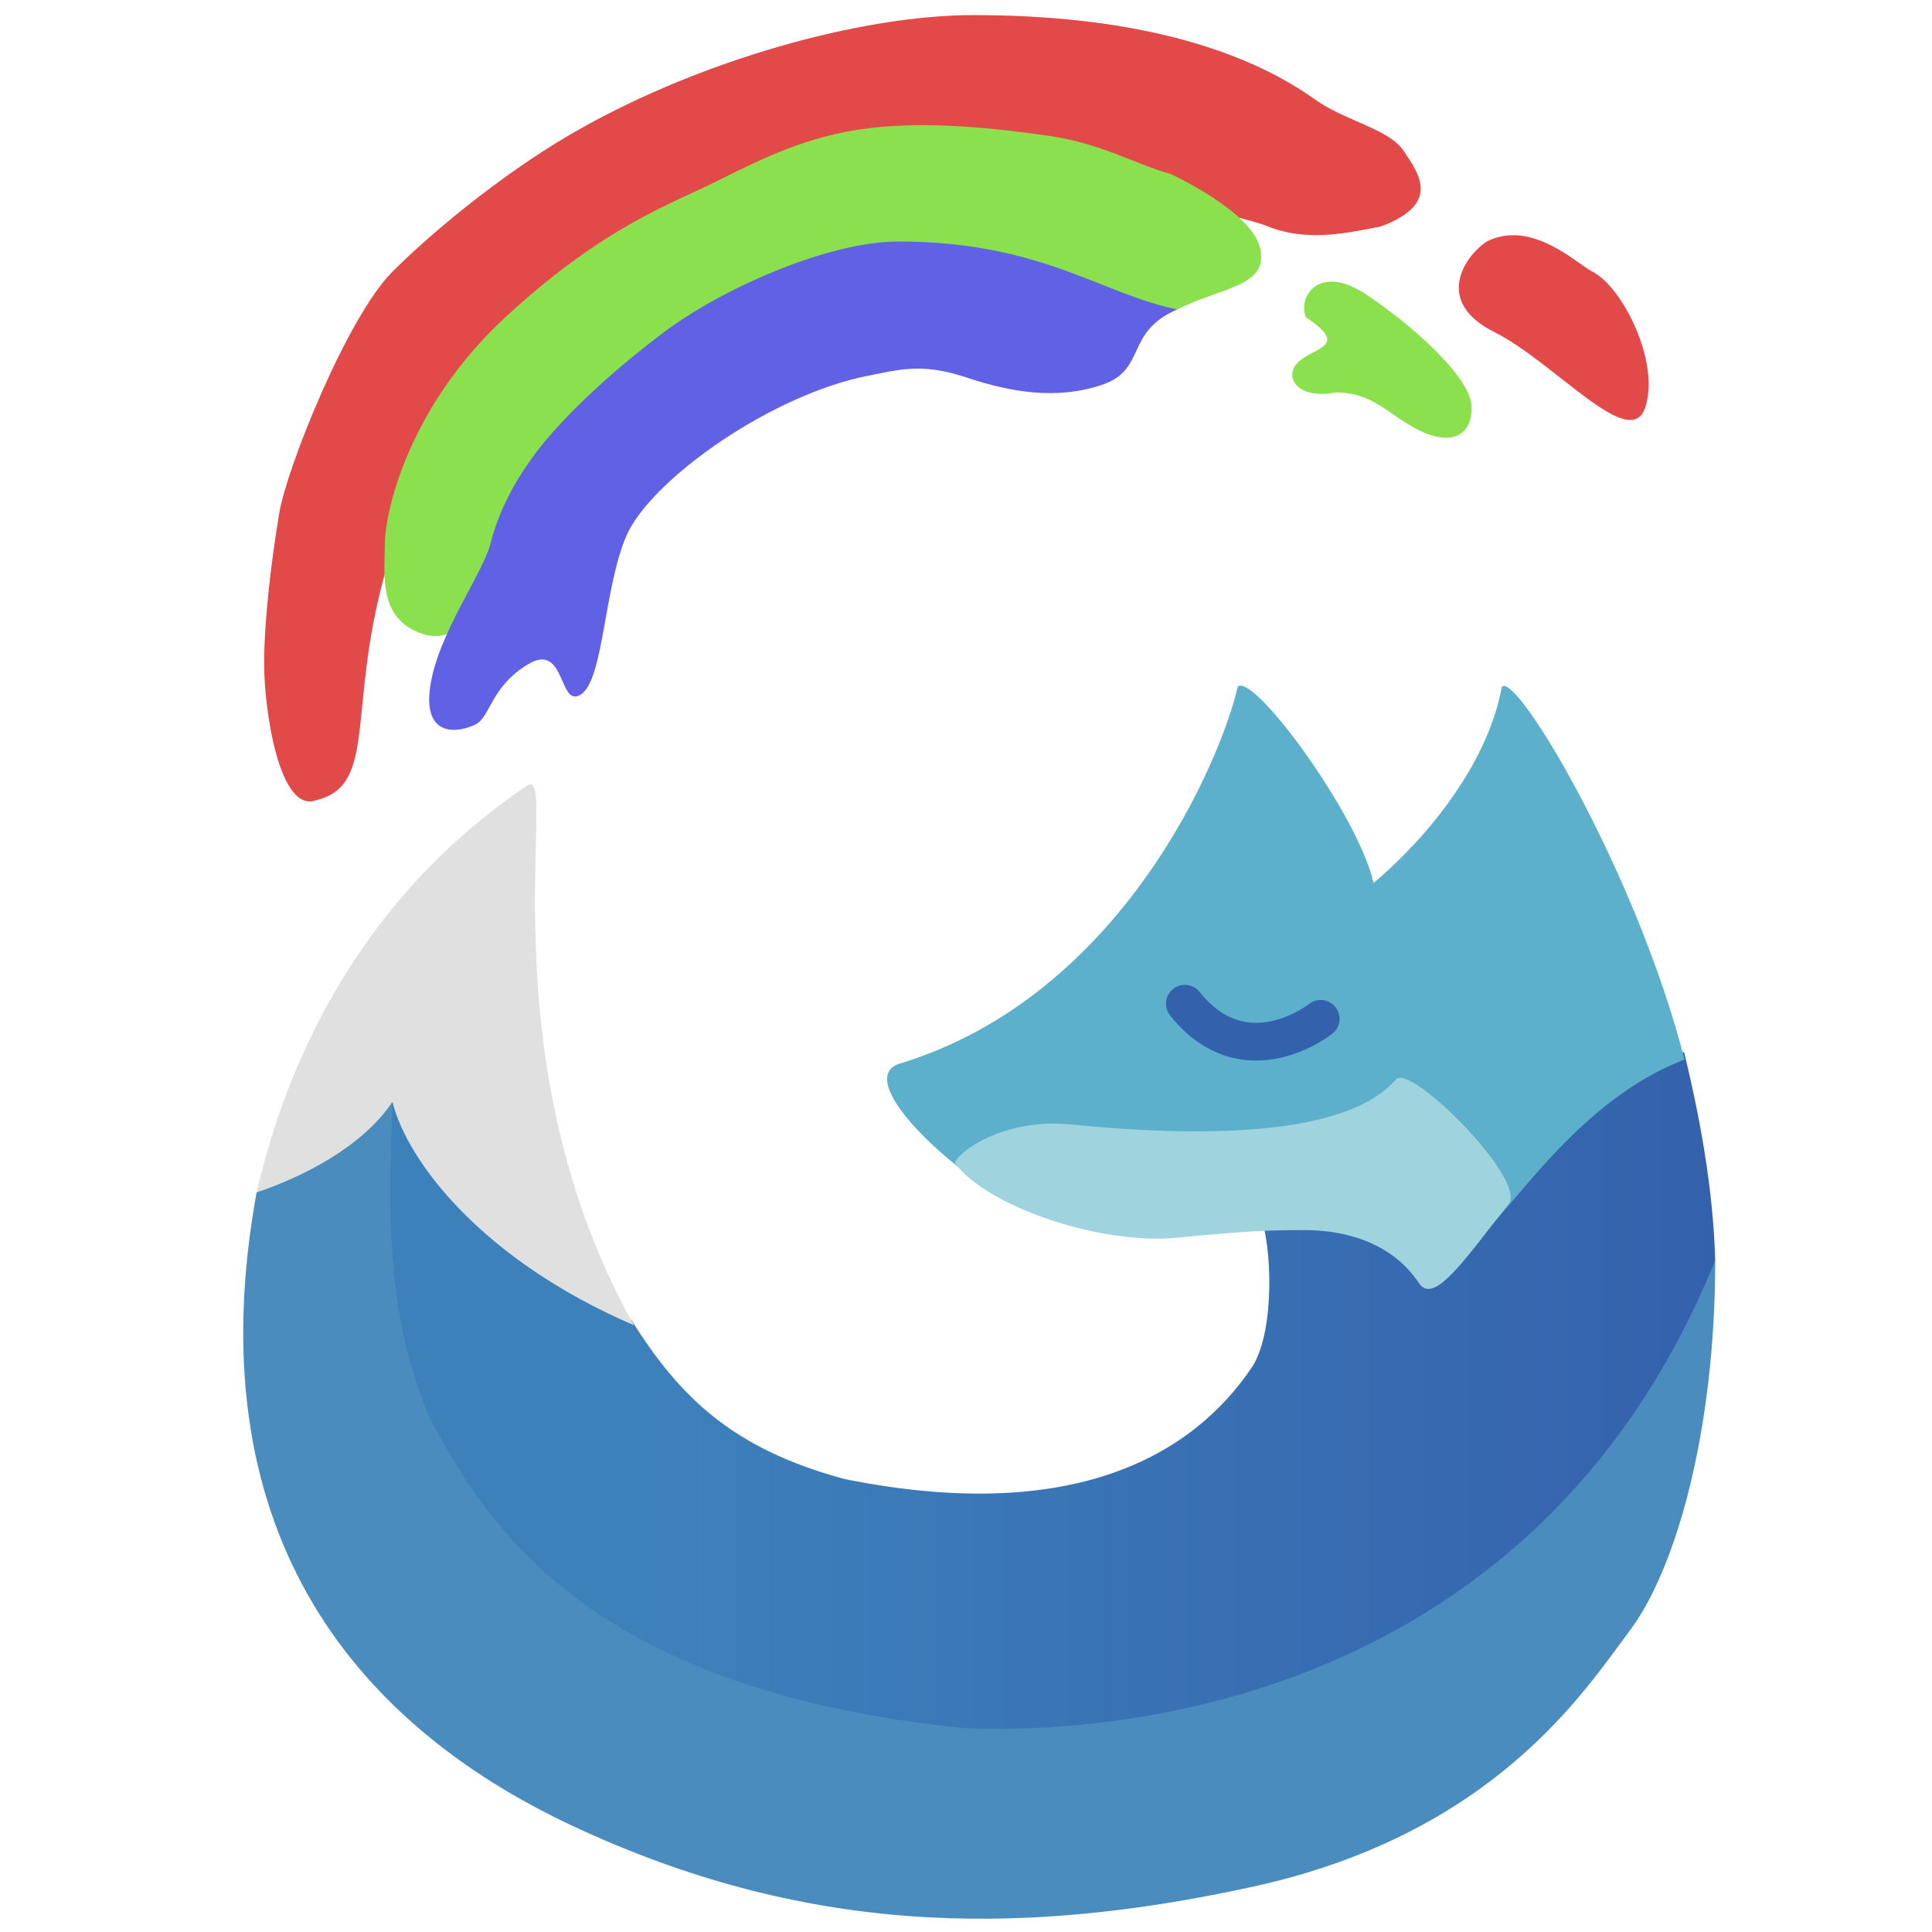
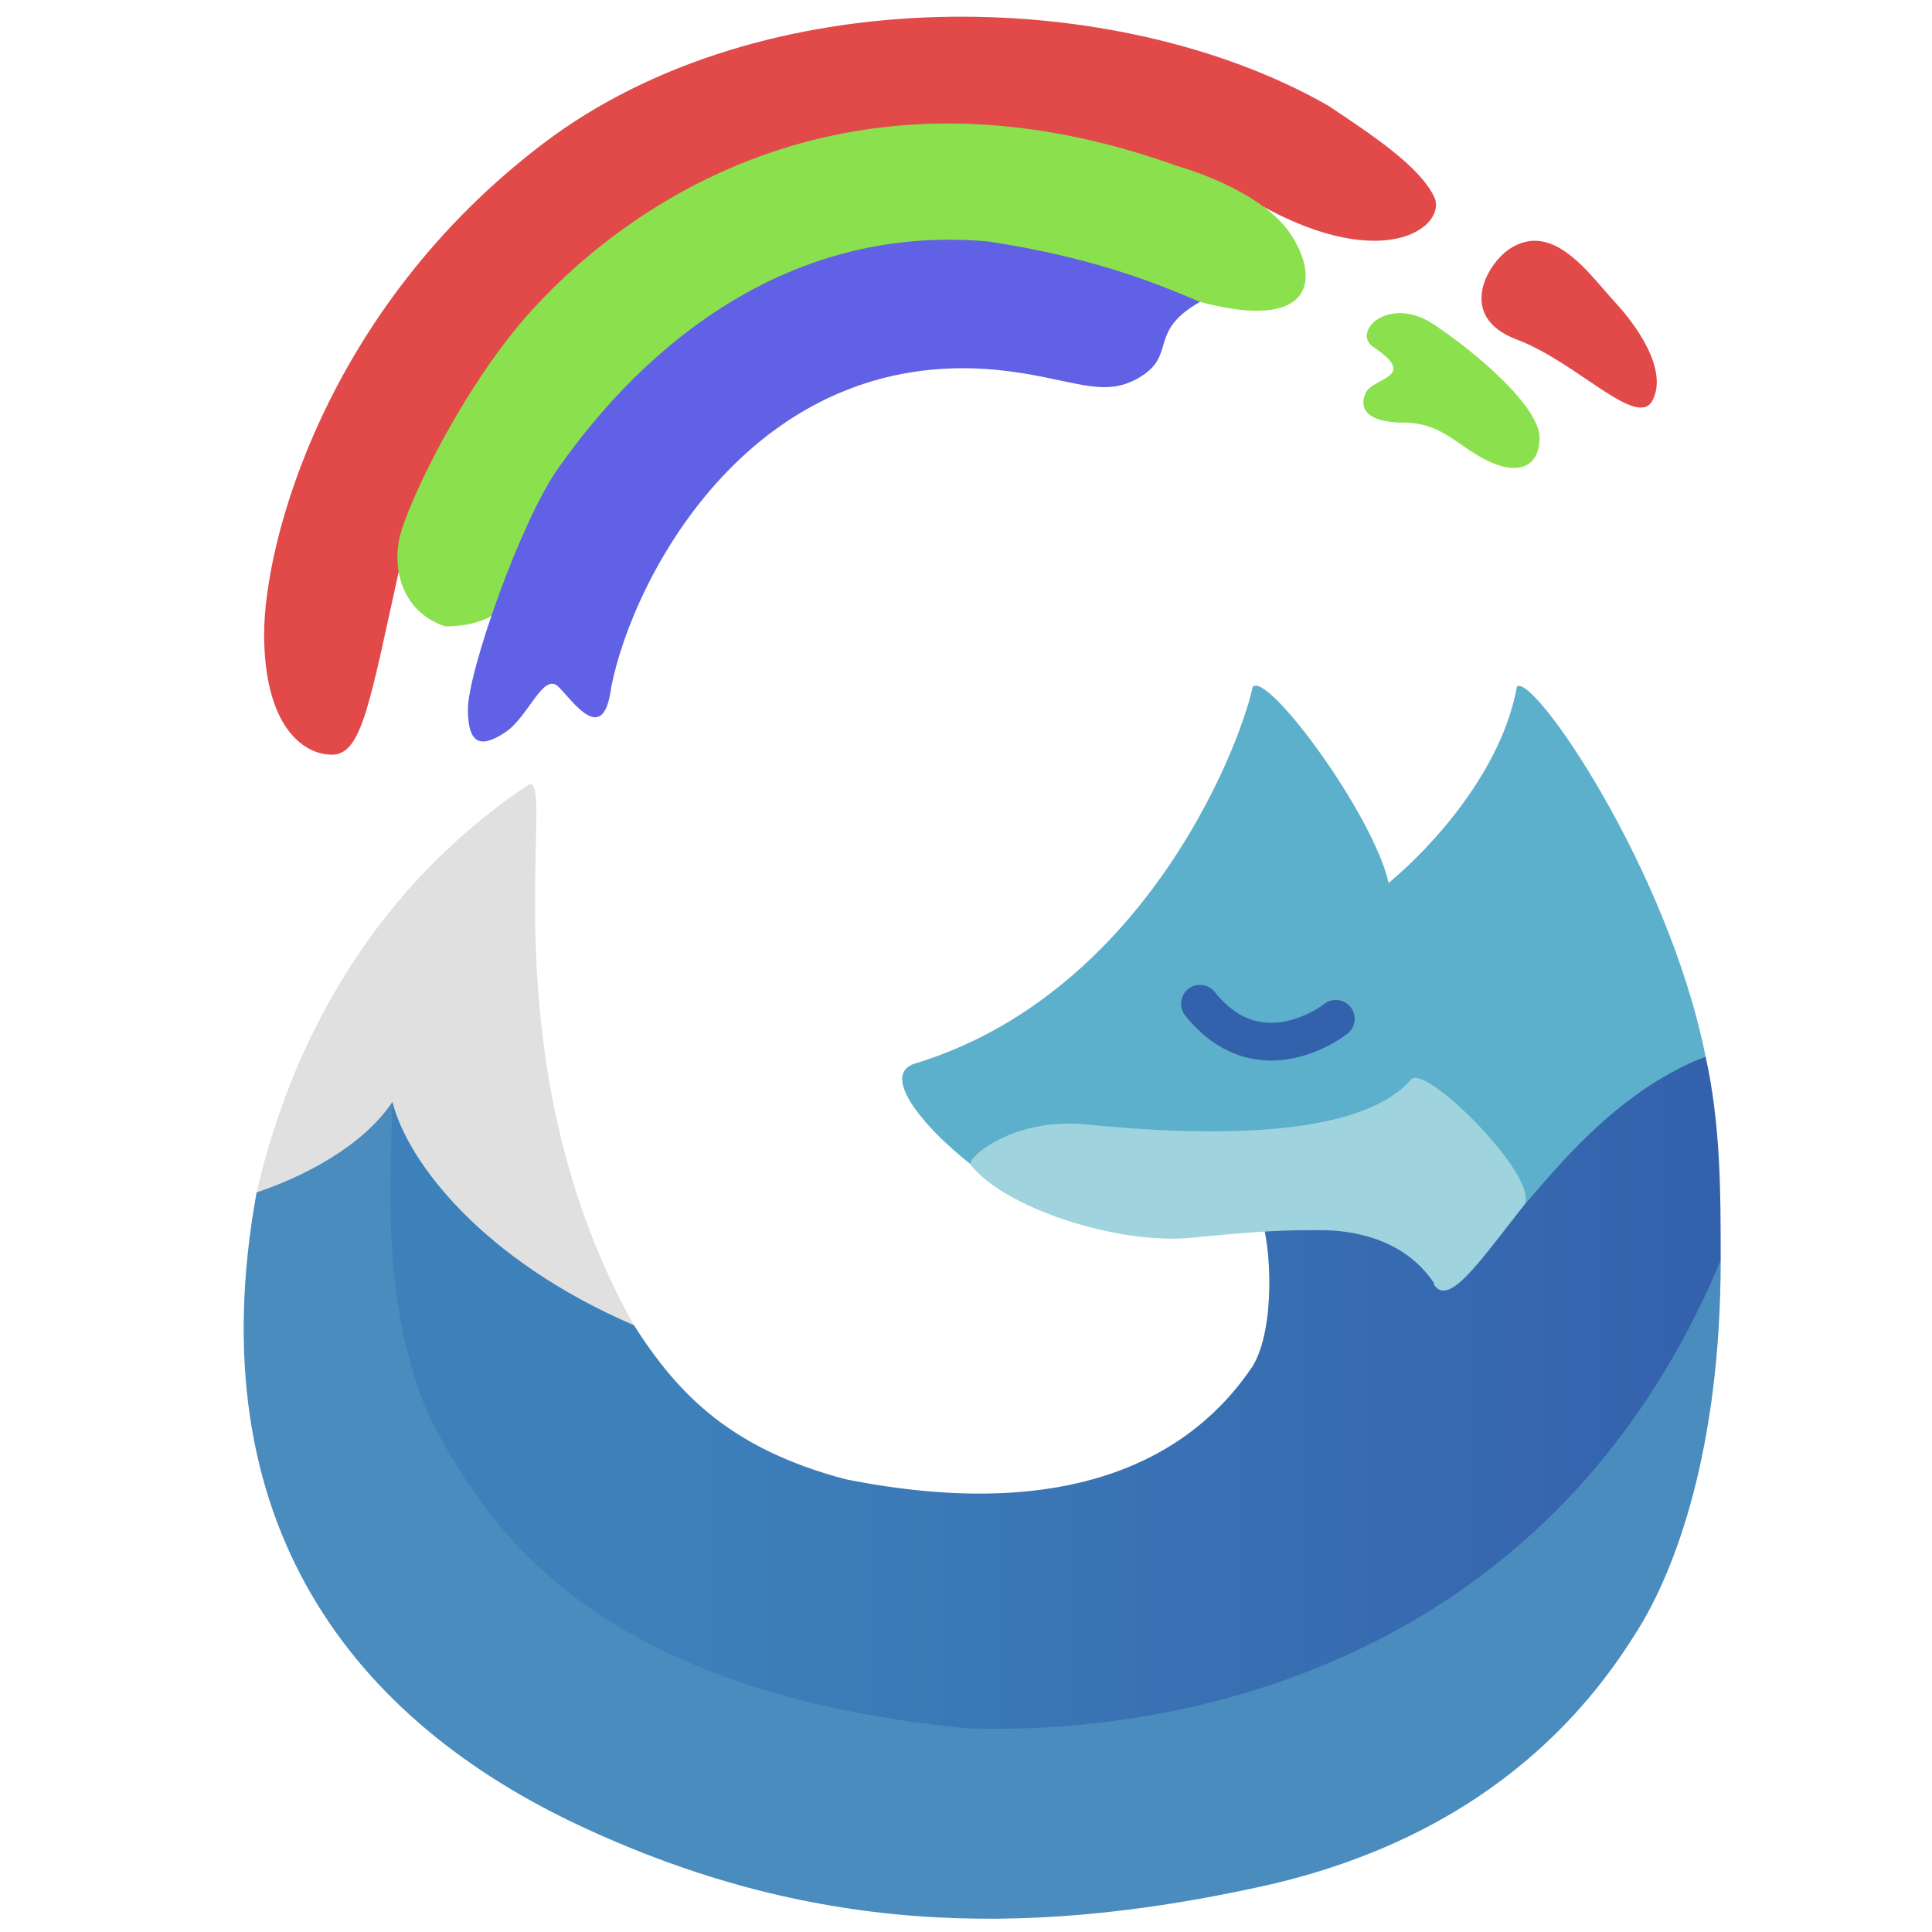
<svg xmlns="http://www.w3.org/2000/svg" width="128" height="128" viewBox="0 0 128 128">
  <linearGradient id="a" x2="1">
    <stop stop-color="#3d81bb" offset=".2" />
    <stop stop-color="#3461ac" offset="1" />
  </linearGradient>
-   <path d="M113.637 83.541C113.637 94.884 111 104 108 108s-9 13.5-25 17-30 3-45-4-25-20-21-42l9-8q23 51 79 18z" fill="#4b8cbe" />
-   <path d="M41.86 87.5C45 92.5 48.5 96 56 98c15 3 23-1.5 27-7.5 1.5-2.5 1.25-8 .5-10l28.075-10.8c.925 3.8 1.925 8.8 2.062 13.8C102.5 111 77 115 64 114.5c-25.5-2.5-32-14-35.5-20.5C25 86 26 77.5 26 72z" fill="url(#a)" />
+   <path d="M114 83.5c0 12.5-3 20.5-5.5 24.5s-9 13.5-25 17-30 3-45-4S13 101 17 79l9-8q23 51 79 18z" fill="#4b8cbe" />
+   <path d="M42 87.8c3 4.7 6.5 8.2 14 10.2 15 3 23-1.5 27-7.5 1.5-2.5 1.25-8 .5-10L113 70c1 4.5 1 9 1 13.5-11.5 27.5-37 31.5-50 31-25.5-2.5-32-14-35.5-20.5C25 86 26 77.5 26 72z" fill="url(#a)" />
  <path d="M17 79c3.5-15 12-23 18-27 2-1-3 18 7 35.8C32 83.5 27 77 26 73c-2 3-6 5-9 6z" fill="#e0e0e0" />
-   <path d="M64.53 78.08C61.5 76 57 71.5 59.5 70.5 74.5 66 81 50 82 45.5c1-1 8 8.5 9 13 3-2.5 7.5-7.5 8.5-13 1-1 9 12.5 12.1 24.7C103 73.5 98.5 83.5 97 82z" fill="#5cb0cb" />
-   <path d="M94 85c-2-3-5.5-3.5-7.5-3.5s-3.5 0-8.5.5-12.5-2-14.7-4.9C63 76.8 66 74 71 74.5c10 1 18.5.5 21.5-3 1-1 8.5 6.5 7.5 8.2-3 3.8-5 6.8-6 5.3z" fill="#9fd3dd" />
-   <path d="M87.5 67.5s-5 4-9-1" fill="none" stroke="#3461ac" stroke-width="2.5" stroke-linecap="round" />
-   <path d="M25.5 38C23 47 25 52 21 53c-2.5 1-3.5-6-3.5-9s.5-7 1-10S23 21 26 18s8-7 12.5-9.5C46.5 4 57 1 64.5 1 74.5 1 82 3 87 6.5c2 1.5 5 2 6 3.5s2.5 3.5-1.5 5c-2.5.5-5 1-7.5 0s-10-2-14.5-3.5zm80-20c2 1 4.5 6 3.5 9s-6-3-10-5-2-5-.5-6c3-1.5 6 1.5 7 2z" fill="#e24a4a" />
-   <path d="M77.5 11.5s5.5 2.5 6 5-2.5 2.5-5.5 4q-32-5.5-47.5 21s-1 1-2.5.5c-3-1-2.5-4-2.5-6s1.5-9 8-15 11-7.5 14-9 6-3 10-3.5 8.5 0 12 .5 6 2 8 2.5zm9 9.5c-.5-1.5 1-3.5 4-1.5s7 5.5 7 7.5-1.5 2.5-3.5 1.5-3-2.5-5.5-2.5c-2.5.5-3.5-1-2.5-2s3.5-1 .5-3z" fill="#8ae14d" />
-   <path d="M78 20.5c-3.5 1.5-2 4-5 5s-6 .5-9-.5-4.5-.5-7 0c-6.5 1.5-14 7-15.5 10.5S40 45 38.5 46s-1-3.5-3.5-2-2.5 3.5-3.5 4-3.5 1-3-2.5 3.5-7.5 4-9.5 1.5-4 3-6 4.5-5 8.5-8 11-6 15.5-6C69 16 73 19.5 78 20.5z" fill="#6161e5" />
+   <path d="M65.5 78c-3-2-7.5-6.5-5-7.5C75.5 66 82 50 83 45.5c1-1 8 8.5 9 13 3-2.5 7.5-7.5 8.5-13 1-1 10 12 12.5 24.5-9 3.5-13.5 13.5-15 12z" fill="#5cb0cb" />
+   <path d="M95 85c-2-3-5.5-3.5-7.5-3.5s-3.5 0-8.5.5-12.5-2-14.7-4.84C64 76.8 67 74 72 74.5c10 1 18.5.5 21.5-3 1-1 8.5 6.5 7.5 8.31-3 3.8-5 6.8-6 5.3z" fill="#9fd3dd" />
+   <path d="M88.5 67.5s-5 4-9-1" fill="none" stroke="#3461ac" stroke-width="2.5" stroke-linecap="round" />
+   <path d="M26.5 37.5C24.5 46.5 24 50 22 50s-4.5-2-4.5-8 4-21.5 18.5-32.5S74-1 88 7c3 2 6 4 7 6s-3.5 5.5-12.5 0L68 9.5zm80-18c2 2 4 5 3 7s-5-2.5-9-4-2-5-.5-6c3-2 5.5 2 7 3.5z" fill="#e24a4a" />
+   <path d="M78 11s5.5 1.5 7.5 4.5 1.5 6.5-6 4.5q-32-5.5-46.5 20.5s-1 1-3.5 1c-3-1-3.5-4-3-6S30 27 34 22 53 2 78 11zm13 12c-1.5-1 1-3.5 4-1.5s7 5.5 7 7.5-1.5 2.5-3.5 1.5-3-2.5-5.5-2.5-3-1-2.5-2 3.5-1 .5-3z" fill="#8ae14d" />
+   <path d="M79.5 20c-3.5 2-1.5 3.5-4 5s-4.5 0-9.5-.5C50 23 42 38 40.5 45.5c-.5 4-2.5 1-3.5 0s-2 2-3.5 3-2.5 1-2.5-1.5 3.5-12.5 6-16 12-16.5 28.5-15c6.5 1 10.5 2.5 14 4z" fill="#6161e5" />
</svg>
